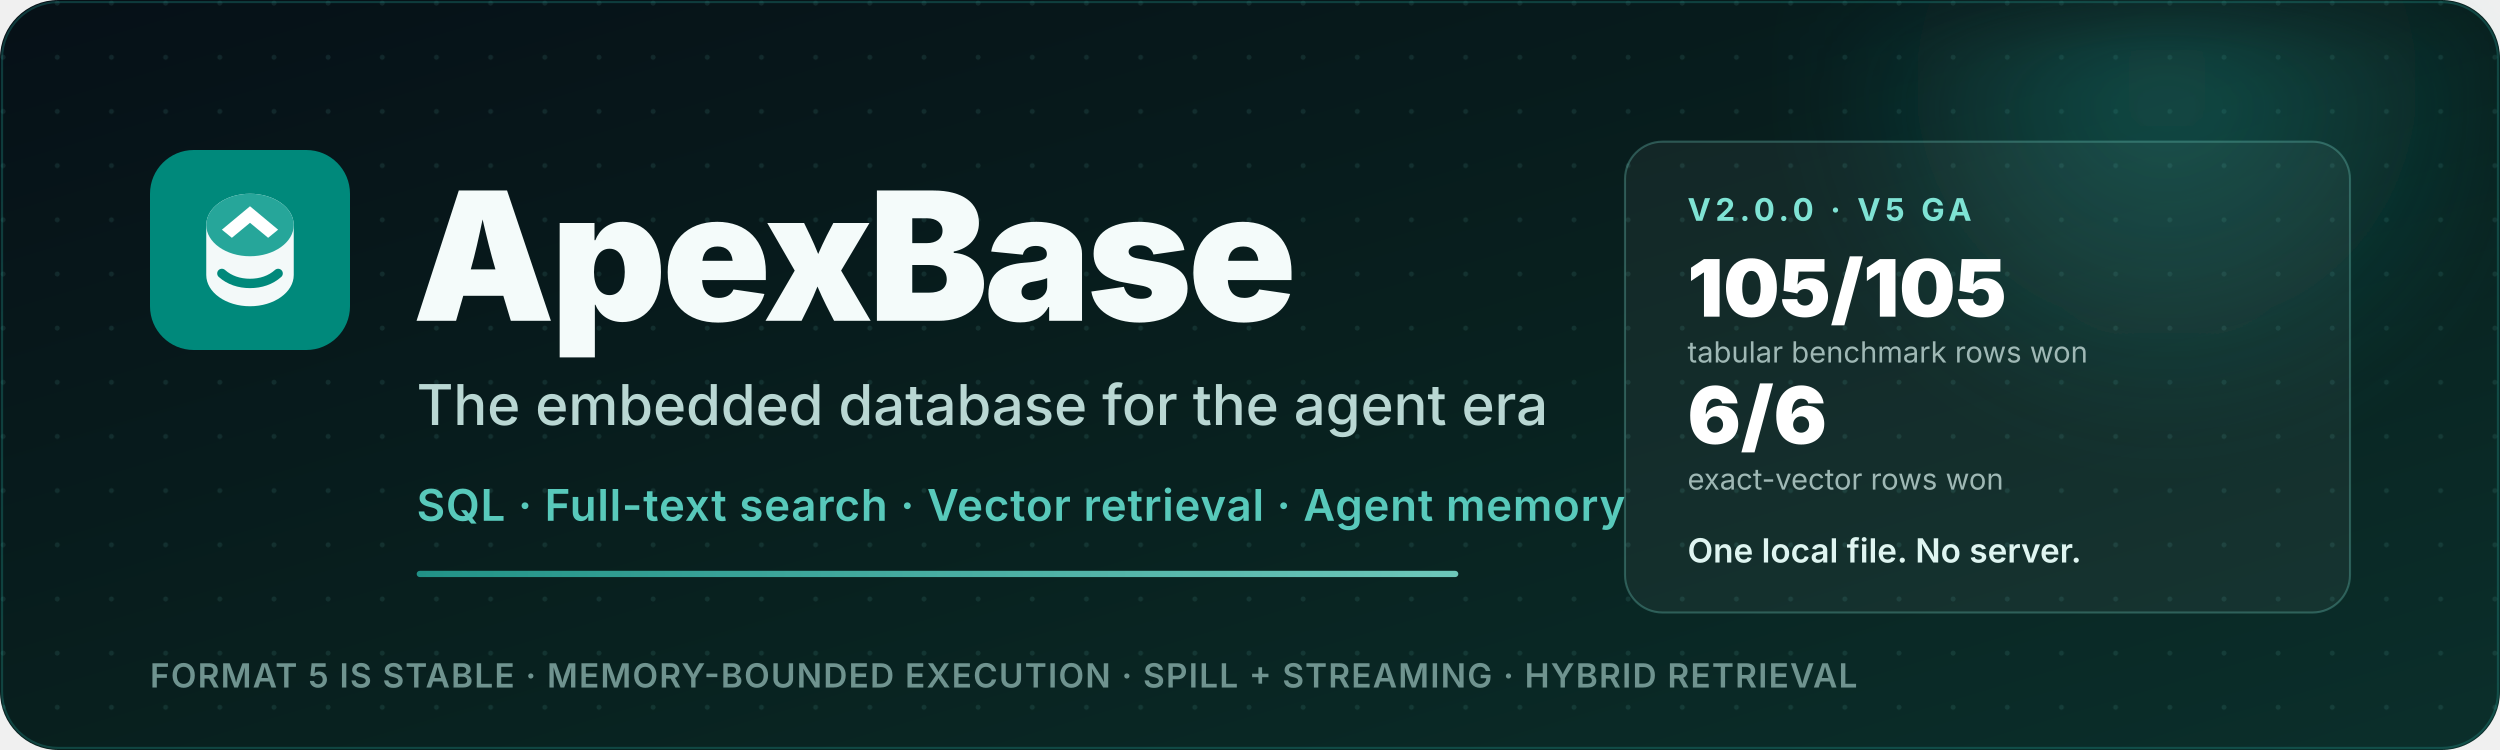
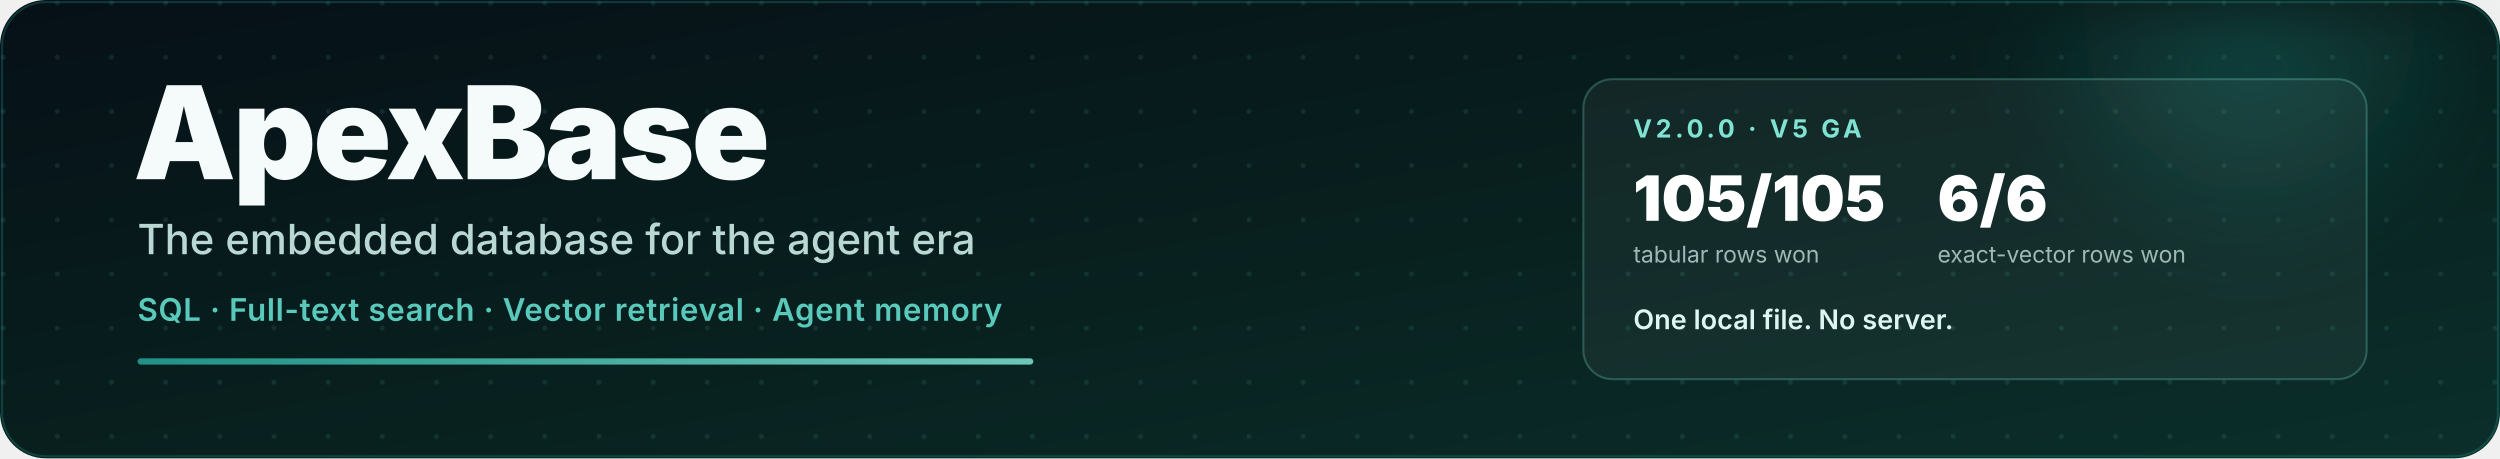
- <svg xmlns="http://www.w3.org/2000/svg" viewBox="0 0 1200 360" role="img" aria-labelledby="title desc">
+ <svg xmlns="http://www.w3.org/2000/svg" viewBox="0 0 1200 220" role="img" aria-labelledby="title desc">
  <defs>
    <linearGradient id="bg" x1="0" y1="0" x2="1" y2="1">
      <stop offset="0" stop-color="#061017" />
      <stop offset="0.55" stop-color="#08211f" />
      <stop offset="1" stop-color="#0b2f2b" />
    </linearGradient>
    <linearGradient id="accent" x1="0" y1="0" x2="1" y2="0">
      <stop offset="0" stop-color="#26a69a" />
      <stop offset="1" stop-color="#7fe3d4" />
    </linearGradient>
    <radialGradient id="glow" cx="0.5" cy="0.5" r="0.5">
-       <stop offset="0" stop-color="#26a69a" stop-opacity="0.35" />
+       <stop offset="0" stop-color="#26a69a" stop-opacity="0.30" />
      <stop offset="1" stop-color="#26a69a" stop-opacity="0" />
    </radialGradient>
    <pattern id="dots" width="26" height="26" patternUnits="userSpaceOnUse">
      <circle cx="1.5" cy="1.5" r="1.2" fill="#7fe3d4" opacity="0.10" />
    </pattern>
    <filter id="soft" x="-40%" y="-40%" width="180%" height="180%">
-       <feGaussianBlur stdDeviation="26" />
+       <feGaussianBlur stdDeviation="20" />
    </filter>
  </defs>
-   <rect width="1200" height="360" rx="28" fill="url(#bg)" />
-   <rect width="1200" height="360" rx="28" fill="url(#dots)" />
-   <circle cx="1040" cy="40" r="170" fill="url(#glow)" filter="url(#soft)" />
-   <rect x="1" y="1" width="1198" height="358" rx="27" fill="none" stroke="#26a69a" stroke-opacity="0.28" />
-   <g transform="translate(72,72) scale(1.5)" aria-hidden="true">
-     <rect width="64" height="64" rx="14" fill="#00897b" />
-     <path d="M18 24c0-5.52 6.27-10 14-10s14 4.48 14 10v16c0 5.52-6.27 10-14 10s-14-4.48-14-10V24z" fill="#ffffff" opacity=".95" />
-     <path d="M46 24c0 5.52-6.27 10-14 10s-14-4.48-14-10 6.27-10 14-10 14 4.48 14 10z" fill="#26a69a" />
-     <path d="M23 25.5 32 18l9 7.5-3.2 2.6L32 23.3l-5.8 4.8L23 25.5z" fill="#ffffff" />
-     <path d="M23 39.5c2.4 2.15 5.54 3.2 9 3.2s6.6-1.05 9-3.2" fill="none" stroke="#00897b" stroke-width="3" stroke-linecap="round" />
+   <rect width="1200" height="220" rx="22" fill="url(#bg)" />
+   <rect width="1200" height="220" rx="22" fill="url(#dots)" />
+   <circle cx="1080" cy="10" r="120" fill="url(#glow)" filter="url(#soft)" />
+   <rect x="1" y="1" width="1198" height="218" rx="21" fill="none" stroke="#26a69a" stroke-opacity="0.26" />
+   <text x="64" y="86" font-family="Inter, ui-sans-serif, system-ui, -apple-system, 'Segoe UI', sans-serif" font-size="62" font-weight="900" letter-spacing="-1.5" fill="#f4fbfa">ApexBase</text>
+   <text x="66" y="122" font-family="Inter, ui-sans-serif, system-ui, -apple-system, 'Segoe UI', sans-serif" font-size="20" font-weight="500" fill="#b9d7d3">The embedded database for the agent era</text>
+   <text x="66" y="154" font-family="Inter, ui-sans-serif, system-ui, -apple-system, 'Segoe UI', sans-serif" font-size="15" font-weight="600" letter-spacing="0.3" fill="#58c9bb">SQL  ·  Full-text search  ·  Vector retrieval  ·  Agent memory</text>
+   <rect x="66" y="172" width="430" height="3" rx="1.5" fill="url(#accent)" opacity="0.85" />
+   <g transform="translate(760,38)">
+     <rect width="376" height="144" rx="14" fill="#ffffff" fill-opacity="0.045" stroke="#7fe3d4" stroke-opacity="0.26" />
+     <text x="24" y="28" font-family="Inter, ui-sans-serif, system-ui, -apple-system, 'Segoe UI', sans-serif" font-size="12" font-weight="700" letter-spacing="1.8" fill="#7fe3d4">V2.0.0 · V5 GA</text>
+     <text x="24" y="68" font-family="Inter, ui-sans-serif, system-ui, -apple-system, 'Segoe UI', sans-serif" font-size="30" font-weight="900" fill="#ffffff">105/105</text>
+     <text x="24" y="88" font-family="Inter, ui-sans-serif, system-ui, -apple-system, 'Segoe UI', sans-serif" font-size="11" fill="#9fb8b5">tabular rows won</text>
+     <text x="170" y="68" font-family="Inter, ui-sans-serif, system-ui, -apple-system, 'Segoe UI', sans-serif" font-size="30" font-weight="900" fill="#ffffff">6/6</text>
+     <text x="170" y="88" font-family="Inter, ui-sans-serif, system-ui, -apple-system, 'Segoe UI', sans-serif" font-size="11" fill="#9fb8b5">exact-vector rows won</text>
+     <text x="24" y="120" font-family="Inter, ui-sans-serif, system-ui, -apple-system, 'Segoe UI', sans-serif" font-size="13" font-weight="600" fill="#dff5f1">One local file. No server.</text>
  </g>
-   <text x="198" y="154" font-family="Inter, ui-sans-serif, system-ui, -apple-system, 'Segoe UI', sans-serif" font-size="86" font-weight="900" letter-spacing="-2" fill="#f4fbfa">ApexBase</text>
-   <text x="200" y="204" font-family="Inter, ui-sans-serif, system-ui, -apple-system, 'Segoe UI', sans-serif" font-size="27" font-weight="500" fill="#b9d7d3">The embedded database for the agent era</text>
-   <text x="200" y="250" font-family="Inter, ui-sans-serif, system-ui, -apple-system, 'Segoe UI', sans-serif" font-size="21" font-weight="600" letter-spacing="0.4" fill="#58c9bb">SQL  ·  Full-text search  ·  Vector retrieval  ·  Agent memory</text>
-   <rect x="200" y="274" width="500" height="3" rx="1.5" fill="url(#accent)" opacity="0.85" />
-   <g transform="translate(780,68)">
-     <rect width="348" height="226" rx="18" fill="#ffffff" fill-opacity="0.045" stroke="#7fe3d4" stroke-opacity="0.28" />
-     <text x="30" y="38" font-family="Inter, ui-sans-serif, system-ui, -apple-system, 'Segoe UI', sans-serif" font-size="15" font-weight="700" letter-spacing="2.2" fill="#7fe3d4">V2.0.0 · V5 GA</text>
-     <text x="30" y="84" font-family="Inter, ui-sans-serif, system-ui, -apple-system, 'Segoe UI', sans-serif" font-size="38" font-weight="900" fill="#ffffff">105/105</text>
-     <text x="30" y="106" font-family="Inter, ui-sans-serif, system-ui, -apple-system, 'Segoe UI', sans-serif" font-size="14" fill="#9fb8b5">tabular benchmark rows won</text>
-     <text x="30" y="145" font-family="Inter, ui-sans-serif, system-ui, -apple-system, 'Segoe UI', sans-serif" font-size="38" font-weight="900" fill="#ffffff">6/6</text>
-     <text x="30" y="167" font-family="Inter, ui-sans-serif, system-ui, -apple-system, 'Segoe UI', sans-serif" font-size="14" fill="#9fb8b5">exact-vector rows won</text>
-     <text x="30" y="202" font-family="Inter, ui-sans-serif, system-ui, -apple-system, 'Segoe UI', sans-serif" font-size="16" font-weight="600" fill="#dff5f1">One local file. No server.</text>
-   </g>
-   <text x="72" y="330" font-family="Inter, ui-sans-serif, system-ui, -apple-system, 'Segoe UI', sans-serif" font-size="16" font-weight="600" letter-spacing="0.6" fill="#6f938f">FORMAT 5 IS STABLE  ·  MEMORY-BOUNDED EXECUTION  ·  SPILL + STREAMING  ·  HYBRID RETRIEVAL</text>
</svg>
